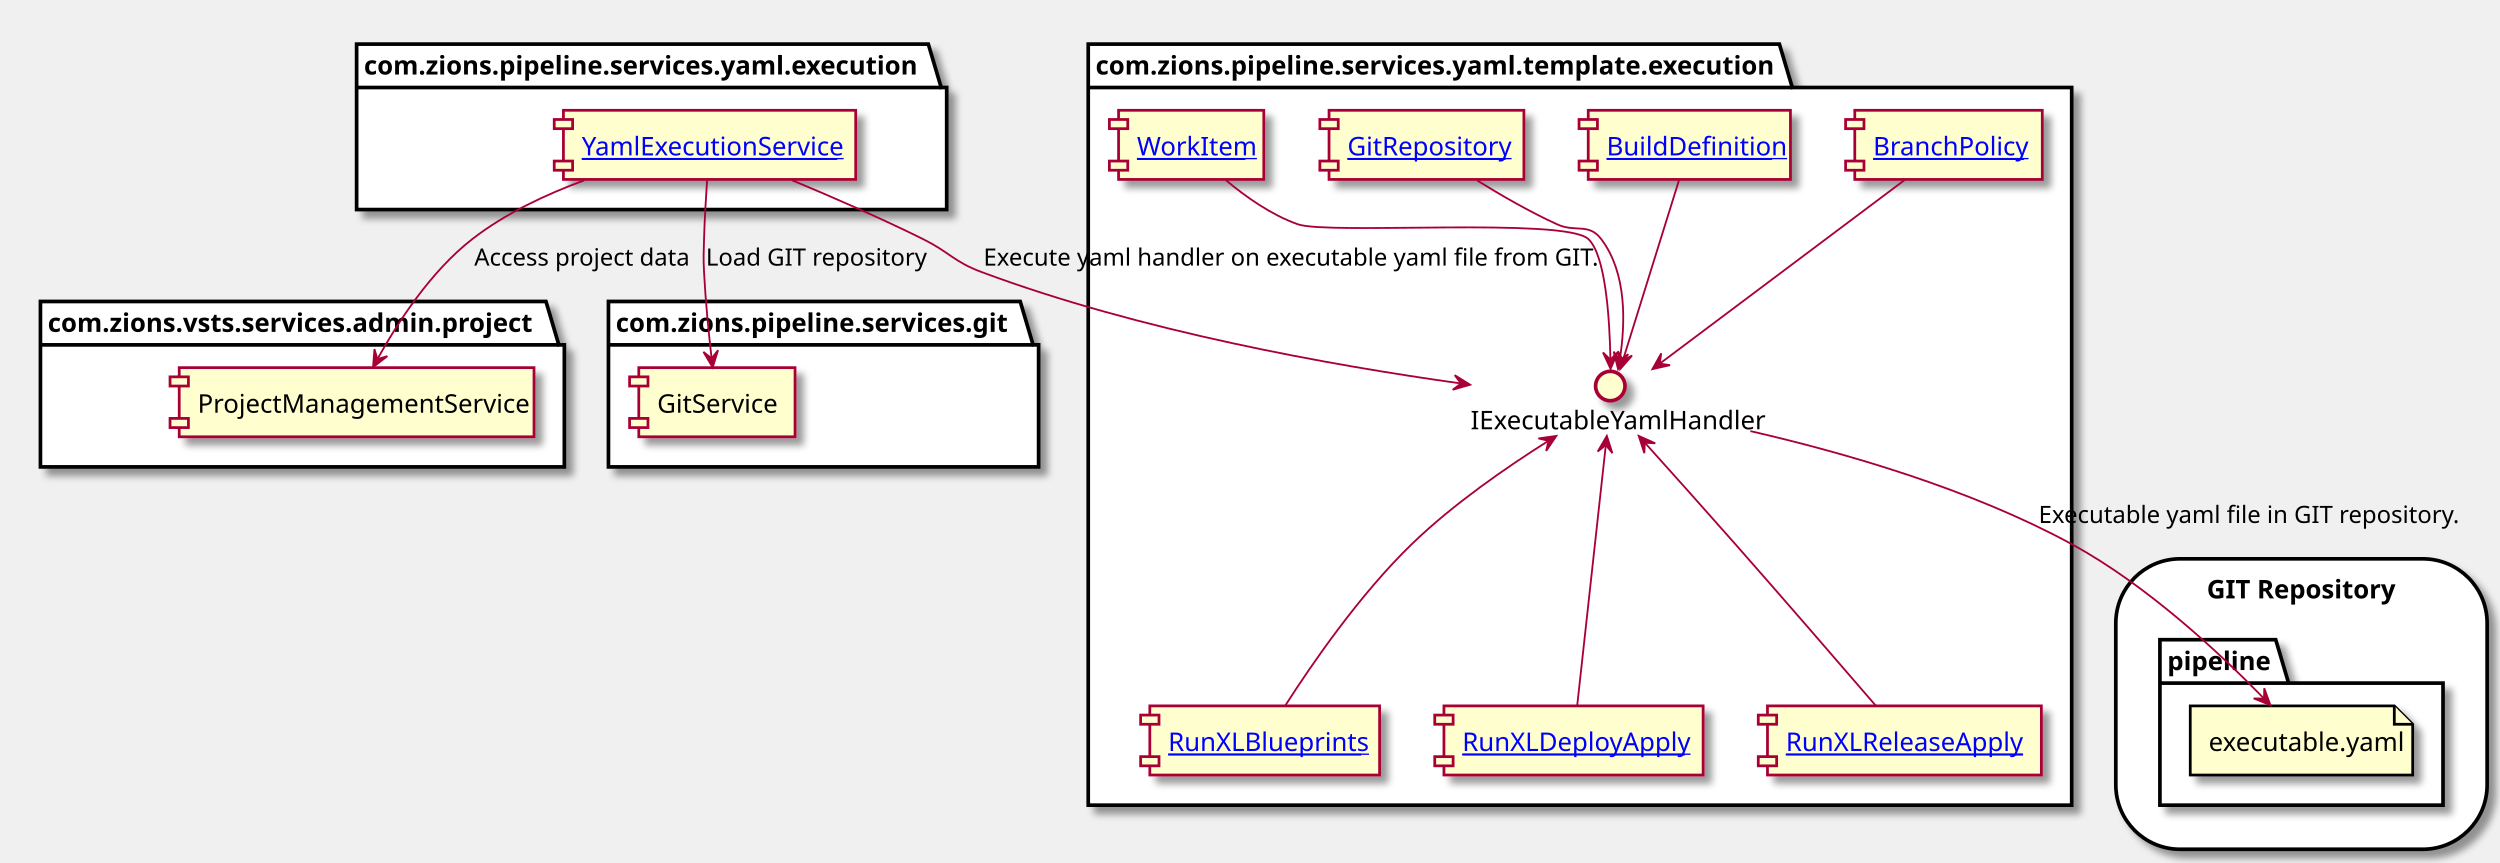
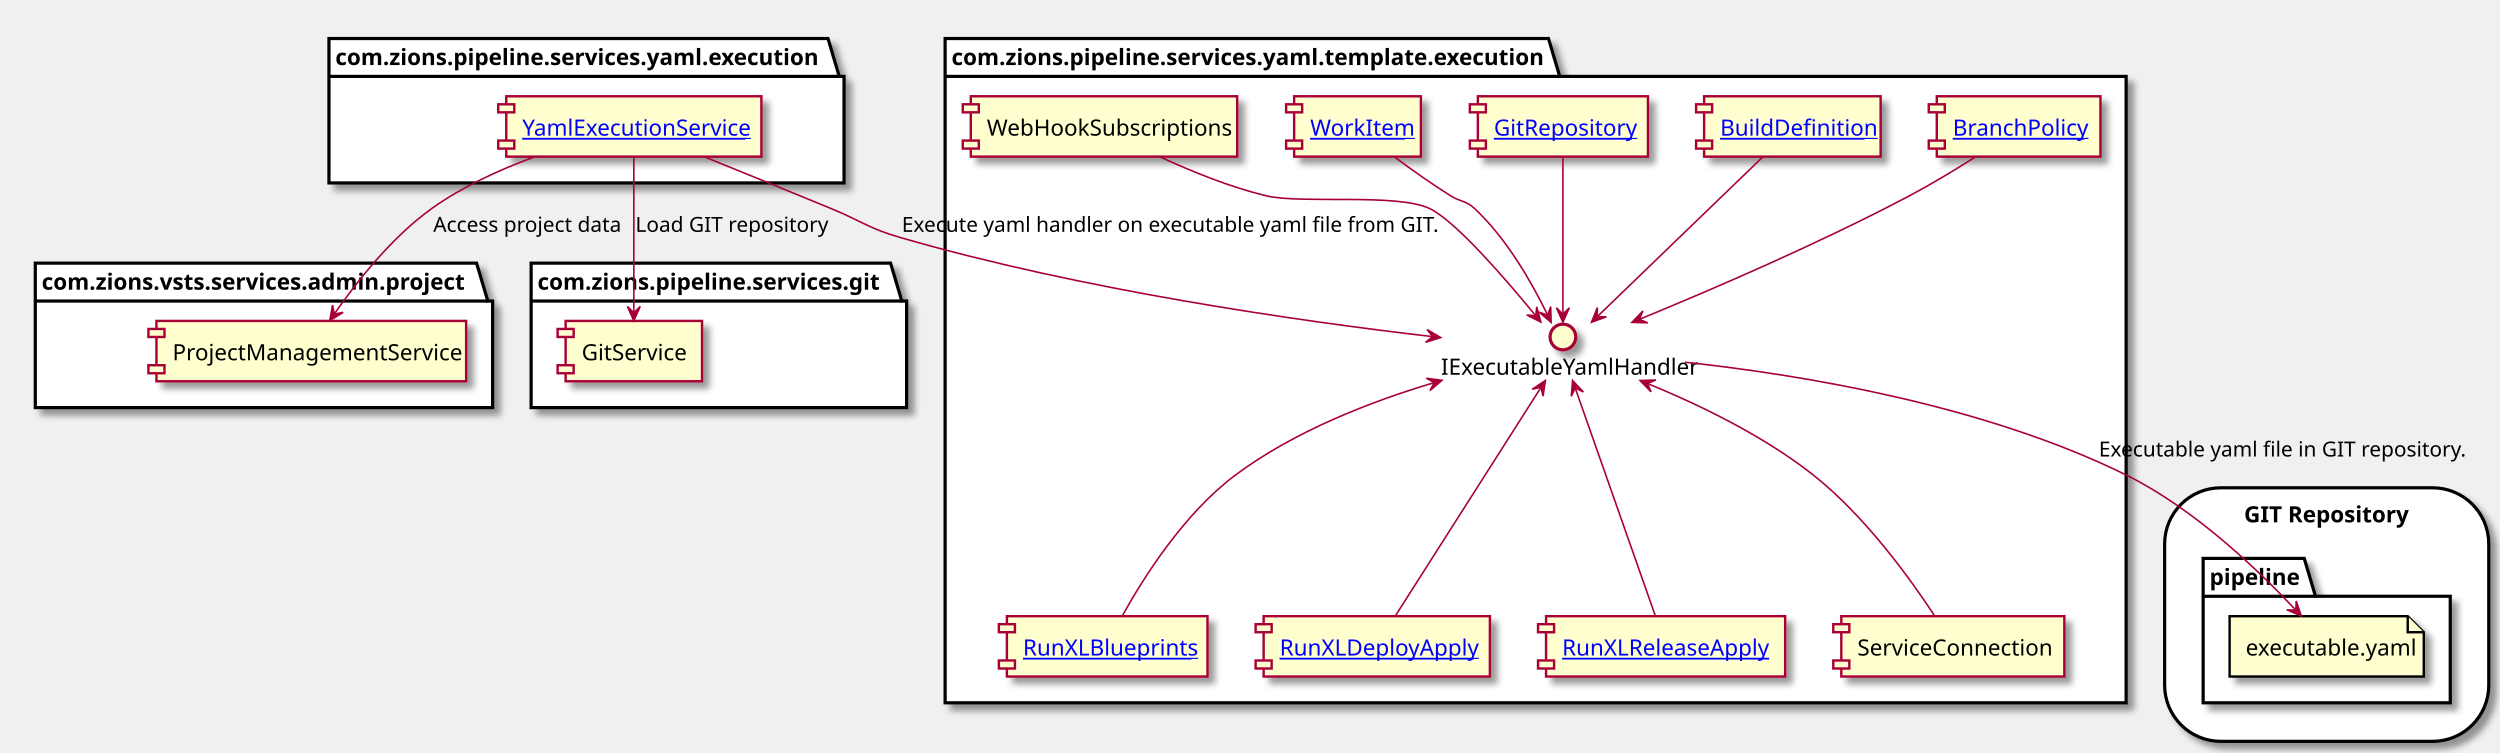
- <svg xmlns="http://www.w3.org/2000/svg" xmlns:xlink="http://www.w3.org/1999/xlink" contentScriptType="application/ecmascript" contentStyleType="text/css" height="469px" preserveAspectRatio="none" style="width:1360px;height:469px;" version="1.1" viewBox="0 0 1360 469" width="1360px" zoomAndPan="magnify">
+ <svg xmlns="http://www.w3.org/2000/svg" xmlns:xlink="http://www.w3.org/1999/xlink" contentScriptType="application/ecmascript" contentStyleType="text/css" height="469px" preserveAspectRatio="none" style="width:1558px;height:469px;" version="1.1" viewBox="0 0 1558 469" width="1558px" zoomAndPan="magnify">
  <defs>
-     <filter height="300%" id="fuff9iy" width="300%" x="-1" y="-1">
+     <filter height="300%" id="fxypysu" width="300%" x="-1" y="-1">
      <feGaussianBlur result="blurOut" stdDeviation="2.0" />
      <feColorMatrix in="blurOut" result="blurOut2" type="matrix" values="0 0 0 0 0 0 0 0 0 0 0 0 0 0 0 0 0 0 .4 0" />
      <feOffset dx="4.0" dy="4.0" in="blurOut2" result="blurOut3" />
      <feBlend in="SourceGraphic" in2="blurOut3" mode="normal" />
    </filter>
  </defs>
  <g>
-     <polygon fill="#FFFFFF" filter="url(#fuff9iy)" points="194,24,505,24,512,47.609,515,47.609,515,114,194,114,194,24" style="stroke: #000000; stroke-width: 2.0;" />
-     <line style="stroke: #000000; stroke-width: 2.0;" x1="194" x2="512" y1="47.609" y2="47.609" />
-     <text fill="#000000" font-family="sans-serif" font-size="14" font-weight="bold" lengthAdjust="spacingAndGlyphs" textLength="305" x="198" y="40.533">com.zions.pipeline.services.yaml.execution</text>
-     <polygon fill="#FFFFFF" filter="url(#fuff9iy)" points="22,164,297,164,304,187.609,307,187.609,307,254,22,254,22,164" style="stroke: #000000; stroke-width: 2.0;" />
+     <polygon fill="#FFFFFF" filter="url(#fxypysu)" points="205,24,516,24,523,47.609,526,47.609,526,114,205,114,205,24" style="stroke: #000000; stroke-width: 2.0;" />
+     <line style="stroke: #000000; stroke-width: 2.0;" x1="205" x2="523" y1="47.609" y2="47.609" />
+     <text fill="#000000" font-family="sans-serif" font-size="14" font-weight="bold" lengthAdjust="spacingAndGlyphs" textLength="305" x="209" y="40.533">com.zions.pipeline.services.yaml.execution</text>
+     <polygon fill="#FFFFFF" filter="url(#fxypysu)" points="22,164,297,164,304,187.609,307,187.609,307,254,22,254,22,164" style="stroke: #000000; stroke-width: 2.0;" />
    <line style="stroke: #000000; stroke-width: 2.0;" x1="22" x2="304" y1="187.609" y2="187.609" />
    <text fill="#000000" font-family="sans-serif" font-size="14" font-weight="bold" lengthAdjust="spacingAndGlyphs" textLength="269" x="26" y="180.533">com.zions.vsts.services.admin.project</text>
-     <polygon fill="#FFFFFF" filter="url(#fuff9iy)" points="331,164,555,164,562,187.609,565,187.609,565,254,331,254,331,164" style="stroke: #000000; stroke-width: 2.0;" />
+     <polygon fill="#FFFFFF" filter="url(#fxypysu)" points="331,164,555,164,562,187.609,565,187.609,565,254,331,254,331,164" style="stroke: #000000; stroke-width: 2.0;" />
    <line style="stroke: #000000; stroke-width: 2.0;" x1="331" x2="562" y1="187.609" y2="187.609" />
    <text fill="#000000" font-family="sans-serif" font-size="14" font-weight="bold" lengthAdjust="spacingAndGlyphs" textLength="218" x="335" y="180.533">com.zions.pipeline.services.git</text>
-     <polygon fill="#FFFFFF" filter="url(#fuff9iy)" points="592,24,968,24,975,47.609,1127,47.609,1127,438,592,438,592,24" style="stroke: #000000; stroke-width: 2.0;" />
-     <line style="stroke: #000000; stroke-width: 2.0;" x1="592" x2="975" y1="47.609" y2="47.609" />
-     <text fill="#000000" font-family="sans-serif" font-size="14" font-weight="bold" lengthAdjust="spacingAndGlyphs" textLength="370" x="596" y="40.533">com.zions.pipeline.services.yaml.template.execution</text>
-     <rect fill="#FFFFFF" filter="url(#fuff9iy)" height="158" rx="35" ry="35" style="stroke: #000000; stroke-width: 2.0;" width="202" x="1151" y="304" />
-     <text fill="#000000" font-family="sans-serif" font-size="14" font-weight="bold" lengthAdjust="spacingAndGlyphs" textLength="103" x="1200.5" y="325.533">GIT Repository</text>
-     <polygon fill="#FFFFFF" filter="url(#fuff9iy)" points="1175,348,1238,348,1245,371.609,1329,371.609,1329,438,1175,438,1175,348" style="stroke: #000000; stroke-width: 2.0;" />
-     <line style="stroke: #000000; stroke-width: 2.0;" x1="1175" x2="1245" y1="371.609" y2="371.609" />
-     <text fill="#000000" font-family="sans-serif" font-size="14" font-weight="bold" lengthAdjust="spacingAndGlyphs" textLength="57" x="1179" y="364.533">pipeline</text>
-     <rect fill="#FEFECE" filter="url(#fuff9iy)" height="37.609" style="stroke: #A80036; stroke-width: 1.5;" width="159" x="306.5" y="60" />
-     <rect fill="#FEFECE" height="5" style="stroke: #A80036; stroke-width: 1.5;" width="10" x="301.5" y="65" />
-     <rect fill="#FEFECE" height="5" style="stroke: #A80036; stroke-width: 1.5;" width="10" x="301.5" y="87.609" />
+     <polygon fill="#FFFFFF" filter="url(#fxypysu)" points="589,24,965,24,972,47.609,1325,47.609,1325,438,589,438,589,24" style="stroke: #000000; stroke-width: 2.0;" />
+     <line style="stroke: #000000; stroke-width: 2.0;" x1="589" x2="972" y1="47.609" y2="47.609" />
+     <text fill="#000000" font-family="sans-serif" font-size="14" font-weight="bold" lengthAdjust="spacingAndGlyphs" textLength="370" x="593" y="40.533">com.zions.pipeline.services.yaml.template.execution</text>
+     <rect fill="#FFFFFF" filter="url(#fxypysu)" height="158" rx="35" ry="35" style="stroke: #000000; stroke-width: 2.0;" width="202" x="1349" y="304" />
+     <text fill="#000000" font-family="sans-serif" font-size="14" font-weight="bold" lengthAdjust="spacingAndGlyphs" textLength="103" x="1398.5" y="325.533">GIT Repository</text>
+     <polygon fill="#FFFFFF" filter="url(#fxypysu)" points="1373,348,1436,348,1443,371.609,1527,371.609,1527,438,1373,438,1373,348" style="stroke: #000000; stroke-width: 2.0;" />
+     <line style="stroke: #000000; stroke-width: 2.0;" x1="1373" x2="1443" y1="371.609" y2="371.609" />
+     <text fill="#000000" font-family="sans-serif" font-size="14" font-weight="bold" lengthAdjust="spacingAndGlyphs" textLength="57" x="1377" y="364.533">pipeline</text>
+     <rect fill="#FEFECE" filter="url(#fxypysu)" height="37.609" style="stroke: #A80036; stroke-width: 1.5;" width="159" x="315.5" y="60" />
+     <rect fill="#FEFECE" height="5" style="stroke: #A80036; stroke-width: 1.5;" width="10" x="310.5" y="65" />
+     <rect fill="#FEFECE" height="5" style="stroke: #A80036; stroke-width: 1.5;" width="10" x="310.5" y="87.609" />
    <a target="_top" xlink:actuate="onRequest" xlink:href="https://dev.azure.com/zionseto/DTS/_git/zions-service-framework?path=%2Fzions-pipeline-services%2Fsrc%2Fmain%2Fgroovy%2Fcom%2Fzions%2Fpipeline%2Fservices%2Fyaml%2Fexecution%2FYamlExecutionService.groovy" xlink:show="new" xlink:title="https://dev.azure.com/zionseto/DTS/_git/zions-service-framework?path=%2Fzions-pipeline-services%2Fsrc%2Fmain%2Fgroovy%2Fcom%2Fzions%2Fpipeline%2Fservices%2Fyaml%2Fexecution%2FYamlExecutionService.groovy" xlink:type="simple">
-       <text fill="#0000FF" font-family="sans-serif" font-size="14" lengthAdjust="spacingAndGlyphs" text-decoration="underline" textLength="139" x="316.5" y="84.533">YamlExecutionService</text>
-       <line style="stroke: #0000FF; stroke-width: 1.0;" x1="316.5" x2="455.5" y1="86.533" y2="86.533" />
+       <text fill="#0000FF" font-family="sans-serif" font-size="14" lengthAdjust="spacingAndGlyphs" text-decoration="underline" textLength="139" x="325.5" y="84.533">YamlExecutionService</text>
+       <line style="stroke: #0000FF; stroke-width: 1.0;" x1="325.5" x2="464.5" y1="86.533" y2="86.533" />
    </a>
-     <rect fill="#FEFECE" filter="url(#fuff9iy)" height="37.609" style="stroke: #A80036; stroke-width: 1.5;" width="193" x="97.5" y="200" />
+     <rect fill="#FEFECE" filter="url(#fxypysu)" height="37.609" style="stroke: #A80036; stroke-width: 1.5;" width="193" x="97.5" y="200" />
    <rect fill="#FEFECE" height="5" style="stroke: #A80036; stroke-width: 1.5;" width="10" x="92.5" y="205" />
    <rect fill="#FEFECE" height="5" style="stroke: #A80036; stroke-width: 1.5;" width="10" x="92.5" y="227.609" />
    <text fill="#000000" font-family="sans-serif" font-size="14" lengthAdjust="spacingAndGlyphs" textLength="173" x="107.5" y="224.533">ProjectManagementService</text>
-     <rect fill="#FEFECE" filter="url(#fuff9iy)" height="37.609" style="stroke: #A80036; stroke-width: 1.5;" width="85" x="347.5" y="200" />
-     <rect fill="#FEFECE" height="5" style="stroke: #A80036; stroke-width: 1.5;" width="10" x="342.5" y="205" />
-     <rect fill="#FEFECE" height="5" style="stroke: #A80036; stroke-width: 1.5;" width="10" x="342.5" y="227.609" />
-     <text fill="#000000" font-family="sans-serif" font-size="14" lengthAdjust="spacingAndGlyphs" textLength="65" x="357.5" y="224.533">GitService</text>
-     <ellipse cx="876" cy="210" fill="#FEFECE" filter="url(#fuff9iy)" rx="8" ry="8" style="stroke: #A80036; stroke-width: 2.0;" />
-     <text fill="#000000" font-family="sans-serif" font-size="14" lengthAdjust="spacingAndGlyphs" textLength="152" x="800" y="233.533">IExecutableYamlHandler</text>
-     <rect fill="#FEFECE" filter="url(#fuff9iy)" height="37.609" style="stroke: #A80036; stroke-width: 1.5;" width="102" x="1009" y="60" />
-     <rect fill="#FEFECE" height="5" style="stroke: #A80036; stroke-width: 1.5;" width="10" x="1004" y="65" />
-     <rect fill="#FEFECE" height="5" style="stroke: #A80036; stroke-width: 1.5;" width="10" x="1004" y="87.609" />
+     <rect fill="#FEFECE" filter="url(#fxypysu)" height="37.609" style="stroke: #A80036; stroke-width: 1.5;" width="85" x="352.5" y="200" />
+     <rect fill="#FEFECE" height="5" style="stroke: #A80036; stroke-width: 1.5;" width="10" x="347.5" y="205" />
+     <rect fill="#FEFECE" height="5" style="stroke: #A80036; stroke-width: 1.5;" width="10" x="347.5" y="227.609" />
+     <text fill="#000000" font-family="sans-serif" font-size="14" lengthAdjust="spacingAndGlyphs" textLength="65" x="362.5" y="224.533">GitService</text>
+     <ellipse cx="974" cy="210" fill="#FEFECE" filter="url(#fxypysu)" rx="8" ry="8" style="stroke: #A80036; stroke-width: 2.0;" />
+     <text fill="#000000" font-family="sans-serif" font-size="14" lengthAdjust="spacingAndGlyphs" textLength="152" x="898" y="233.533">IExecutableYamlHandler</text>
+     <rect fill="#FEFECE" filter="url(#fxypysu)" height="37.609" style="stroke: #A80036; stroke-width: 1.5;" width="102" x="1207" y="60" />
+     <rect fill="#FEFECE" height="5" style="stroke: #A80036; stroke-width: 1.5;" width="10" x="1202" y="65" />
+     <rect fill="#FEFECE" height="5" style="stroke: #A80036; stroke-width: 1.5;" width="10" x="1202" y="87.609" />
    <a target="_top" xlink:actuate="onRequest" xlink:href="https://dev.azure.com/zionseto/DTS/_git/zions-service-framework?path=%2Fzions-pipeline-services%2Fsrc%2Fmain%2Fgroovy%2Fcom%2Fzions%2Fpipeline%2Fservices%2Fyaml%2Ftemplate%2Fexecution%2FBranchPolicy.groovy" xlink:show="new" xlink:title="https://dev.azure.com/zionseto/DTS/_git/zions-service-framework?path=%2Fzions-pipeline-services%2Fsrc%2Fmain%2Fgroovy%2Fcom%2Fzions%2Fpipeline%2Fservices%2Fyaml%2Ftemplate%2Fexecution%2FBranchPolicy.groovy" xlink:type="simple">
-       <text fill="#0000FF" font-family="sans-serif" font-size="14" lengthAdjust="spacingAndGlyphs" text-decoration="underline" textLength="82" x="1019" y="84.533">BranchPolicy</text>
-       <line style="stroke: #0000FF; stroke-width: 1.0;" x1="1019" x2="1101" y1="86.533" y2="86.533" />
+       <text fill="#0000FF" font-family="sans-serif" font-size="14" lengthAdjust="spacingAndGlyphs" text-decoration="underline" textLength="82" x="1217" y="84.533">BranchPolicy</text>
+       <line style="stroke: #0000FF; stroke-width: 1.0;" x1="1217" x2="1299" y1="86.533" y2="86.533" />
    </a>
-     <rect fill="#FEFECE" filter="url(#fuff9iy)" height="37.609" style="stroke: #A80036; stroke-width: 1.5;" width="110" x="864" y="60" />
-     <rect fill="#FEFECE" height="5" style="stroke: #A80036; stroke-width: 1.5;" width="10" x="859" y="65" />
-     <rect fill="#FEFECE" height="5" style="stroke: #A80036; stroke-width: 1.5;" width="10" x="859" y="87.609" />
+     <rect fill="#FEFECE" filter="url(#fxypysu)" height="37.609" style="stroke: #A80036; stroke-width: 1.5;" width="110" x="1062" y="60" />
+     <rect fill="#FEFECE" height="5" style="stroke: #A80036; stroke-width: 1.5;" width="10" x="1057" y="65" />
+     <rect fill="#FEFECE" height="5" style="stroke: #A80036; stroke-width: 1.5;" width="10" x="1057" y="87.609" />
    <a target="_top" xlink:actuate="onRequest" xlink:href="https://dev.azure.com/zionseto/DTS/_git/zions-service-framework?path=%2Fzions-pipeline-services%2Fsrc%2Fmain%2Fgroovy%2Fcom%2Fzions%2Fpipeline%2Fservices%2Fyaml%2Ftemplate%2Fexecution%2FBuildDefinition.groovy" xlink:show="new" xlink:title="https://dev.azure.com/zionseto/DTS/_git/zions-service-framework?path=%2Fzions-pipeline-services%2Fsrc%2Fmain%2Fgroovy%2Fcom%2Fzions%2Fpipeline%2Fservices%2Fyaml%2Ftemplate%2Fexecution%2FBuildDefinition.groovy" xlink:type="simple">
-       <text fill="#0000FF" font-family="sans-serif" font-size="14" lengthAdjust="spacingAndGlyphs" text-decoration="underline" textLength="90" x="874" y="84.533">BuildDefinition</text>
-       <line style="stroke: #0000FF; stroke-width: 1.0;" x1="874" x2="964" y1="86.533" y2="86.533" />
+       <text fill="#0000FF" font-family="sans-serif" font-size="14" lengthAdjust="spacingAndGlyphs" text-decoration="underline" textLength="90" x="1072" y="84.533">BuildDefinition</text>
+       <line style="stroke: #0000FF; stroke-width: 1.0;" x1="1072" x2="1162" y1="86.533" y2="86.533" />
    </a>
-     <rect fill="#FEFECE" filter="url(#fuff9iy)" height="37.609" style="stroke: #A80036; stroke-width: 1.5;" width="106" x="723" y="60" />
-     <rect fill="#FEFECE" height="5" style="stroke: #A80036; stroke-width: 1.5;" width="10" x="718" y="65" />
-     <rect fill="#FEFECE" height="5" style="stroke: #A80036; stroke-width: 1.5;" width="10" x="718" y="87.609" />
+     <rect fill="#FEFECE" filter="url(#fxypysu)" height="37.609" style="stroke: #A80036; stroke-width: 1.5;" width="106" x="921" y="60" />
+     <rect fill="#FEFECE" height="5" style="stroke: #A80036; stroke-width: 1.5;" width="10" x="916" y="65" />
+     <rect fill="#FEFECE" height="5" style="stroke: #A80036; stroke-width: 1.5;" width="10" x="916" y="87.609" />
    <a target="_top" xlink:actuate="onRequest" xlink:href="https://dev.azure.com/zionseto/DTS/_git/zions-service-framework?path=%2Fzions-pipeline-services%2Fsrc%2Fmain%2Fgroovy%2Fcom%2Fzions%2Fpipeline%2Fservices%2Fyaml%2Ftemplate%2Fexecution%2FGitRepository.groovy" xlink:show="new" xlink:title="https://dev.azure.com/zionseto/DTS/_git/zions-service-framework?path=%2Fzions-pipeline-services%2Fsrc%2Fmain%2Fgroovy%2Fcom%2Fzions%2Fpipeline%2Fservices%2Fyaml%2Ftemplate%2Fexecution%2FGitRepository.groovy" xlink:type="simple">
-       <text fill="#0000FF" font-family="sans-serif" font-size="14" lengthAdjust="spacingAndGlyphs" text-decoration="underline" textLength="86" x="733" y="84.533">GitRepository</text>
-       <line style="stroke: #0000FF; stroke-width: 1.0;" x1="733" x2="819" y1="86.533" y2="86.533" />
+       <text fill="#0000FF" font-family="sans-serif" font-size="14" lengthAdjust="spacingAndGlyphs" text-decoration="underline" textLength="86" x="931" y="84.533">GitRepository</text>
+       <line style="stroke: #0000FF; stroke-width: 1.0;" x1="931" x2="1017" y1="86.533" y2="86.533" />
    </a>
-     <rect fill="#FEFECE" filter="url(#fuff9iy)" height="37.609" style="stroke: #A80036; stroke-width: 1.5;" width="125" x="625.5" y="384" />
-     <rect fill="#FEFECE" height="5" style="stroke: #A80036; stroke-width: 1.5;" width="10" x="620.5" y="389" />
-     <rect fill="#FEFECE" height="5" style="stroke: #A80036; stroke-width: 1.5;" width="10" x="620.5" y="411.609" />
+     <rect fill="#FEFECE" filter="url(#fxypysu)" height="37.609" style="stroke: #A80036; stroke-width: 1.5;" width="125" x="627.5" y="384" />
+     <rect fill="#FEFECE" height="5" style="stroke: #A80036; stroke-width: 1.5;" width="10" x="622.5" y="389" />
+     <rect fill="#FEFECE" height="5" style="stroke: #A80036; stroke-width: 1.5;" width="10" x="622.5" y="411.609" />
    <a target="_top" xlink:actuate="onRequest" xlink:href="https://dev.azure.com/zionseto/DTS/_git/zions-service-framework?path=%2Fzions-pipeline-services%2Fsrc%2Fmain%2Fgroovy%2Fcom%2Fzions%2Fpipeline%2Fservices%2Fyaml%2Ftemplate%2Fexecution%2FRunXLBlueprints.groovy" xlink:show="new" xlink:title="https://dev.azure.com/zionseto/DTS/_git/zions-service-framework?path=%2Fzions-pipeline-services%2Fsrc%2Fmain%2Fgroovy%2Fcom%2Fzions%2Fpipeline%2Fservices%2Fyaml%2Ftemplate%2Fexecution%2FRunXLBlueprints.groovy" xlink:type="simple">
-       <text fill="#0000FF" font-family="sans-serif" font-size="14" lengthAdjust="spacingAndGlyphs" text-decoration="underline" textLength="105" x="635.5" y="408.533">RunXLBlueprints</text>
-       <line style="stroke: #0000FF; stroke-width: 1.0;" x1="635.5" x2="740.5" y1="410.533" y2="410.533" />
+       <text fill="#0000FF" font-family="sans-serif" font-size="14" lengthAdjust="spacingAndGlyphs" text-decoration="underline" textLength="105" x="637.5" y="408.533">RunXLBlueprints</text>
+       <line style="stroke: #0000FF; stroke-width: 1.0;" x1="637.5" x2="742.5" y1="410.533" y2="410.533" />
    </a>
-     <rect fill="#FEFECE" filter="url(#fuff9iy)" height="37.609" style="stroke: #A80036; stroke-width: 1.5;" width="141" x="785.5" y="384" />
-     <rect fill="#FEFECE" height="5" style="stroke: #A80036; stroke-width: 1.5;" width="10" x="780.5" y="389" />
-     <rect fill="#FEFECE" height="5" style="stroke: #A80036; stroke-width: 1.5;" width="10" x="780.5" y="411.609" />
+     <rect fill="#FEFECE" filter="url(#fxypysu)" height="37.609" style="stroke: #A80036; stroke-width: 1.5;" width="141" x="787.5" y="384" />
+     <rect fill="#FEFECE" height="5" style="stroke: #A80036; stroke-width: 1.5;" width="10" x="782.5" y="389" />
+     <rect fill="#FEFECE" height="5" style="stroke: #A80036; stroke-width: 1.5;" width="10" x="782.5" y="411.609" />
    <a target="_top" xlink:actuate="onRequest" xlink:href="https://dev.azure.com/zionseto/DTS/_git/zions-service-framework?path=%2Fzions-pipeline-services%2Fsrc%2Fmain%2Fgroovy%2Fcom%2Fzions%2Fpipeline%2Fservices%2Fyaml%2Ftemplate%2Fexecution%2FRunXLDeployApply.groovy" xlink:show="new" xlink:title="https://dev.azure.com/zionseto/DTS/_git/zions-service-framework?path=%2Fzions-pipeline-services%2Fsrc%2Fmain%2Fgroovy%2Fcom%2Fzions%2Fpipeline%2Fservices%2Fyaml%2Ftemplate%2Fexecution%2FRunXLDeployApply.groovy" xlink:type="simple">
-       <text fill="#0000FF" font-family="sans-serif" font-size="14" lengthAdjust="spacingAndGlyphs" text-decoration="underline" textLength="121" x="795.5" y="408.533">RunXLDeployApply</text>
-       <line style="stroke: #0000FF; stroke-width: 1.0;" x1="795.5" x2="916.5" y1="410.533" y2="410.533" />
+       <text fill="#0000FF" font-family="sans-serif" font-size="14" lengthAdjust="spacingAndGlyphs" text-decoration="underline" textLength="121" x="797.5" y="408.533">RunXLDeployApply</text>
+       <line style="stroke: #0000FF; stroke-width: 1.0;" x1="797.5" x2="918.5" y1="410.533" y2="410.533" />
    </a>
-     <rect fill="#FEFECE" filter="url(#fuff9iy)" height="37.609" style="stroke: #A80036; stroke-width: 1.5;" width="149" x="961.5" y="384" />
-     <rect fill="#FEFECE" height="5" style="stroke: #A80036; stroke-width: 1.5;" width="10" x="956.5" y="389" />
-     <rect fill="#FEFECE" height="5" style="stroke: #A80036; stroke-width: 1.5;" width="10" x="956.5" y="411.609" />
+     <rect fill="#FEFECE" filter="url(#fxypysu)" height="37.609" style="stroke: #A80036; stroke-width: 1.5;" width="149" x="963.5" y="384" />
+     <rect fill="#FEFECE" height="5" style="stroke: #A80036; stroke-width: 1.5;" width="10" x="958.5" y="389" />
+     <rect fill="#FEFECE" height="5" style="stroke: #A80036; stroke-width: 1.5;" width="10" x="958.5" y="411.609" />
    <a target="_top" xlink:actuate="onRequest" xlink:href="https://dev.azure.com/zionseto/DTS/_git/zions-service-framework?path=%2Fzions-pipeline-services%2Fsrc%2Fmain%2Fgroovy%2Fcom%2Fzions%2Fpipeline%2Fservices%2Fyaml%2Ftemplate%2Fexecution%2FRunXLReleaseApply.groovy" xlink:show="new" xlink:title="https://dev.azure.com/zionseto/DTS/_git/zions-service-framework?path=%2Fzions-pipeline-services%2Fsrc%2Fmain%2Fgroovy%2Fcom%2Fzions%2Fpipeline%2Fservices%2Fyaml%2Ftemplate%2Fexecution%2FRunXLReleaseApply.groovy" xlink:type="simple">
-       <text fill="#0000FF" font-family="sans-serif" font-size="14" lengthAdjust="spacingAndGlyphs" text-decoration="underline" textLength="129" x="971.5" y="408.533">RunXLReleaseApply</text>
-       <line style="stroke: #0000FF; stroke-width: 1.0;" x1="971.5" x2="1100.5" y1="410.533" y2="410.533" />
+       <text fill="#0000FF" font-family="sans-serif" font-size="14" lengthAdjust="spacingAndGlyphs" text-decoration="underline" textLength="129" x="973.5" y="408.533">RunXLReleaseApply</text>
+       <line style="stroke: #0000FF; stroke-width: 1.0;" x1="973.5" x2="1102.5" y1="410.533" y2="410.533" />
    </a>
-     <rect fill="#FEFECE" filter="url(#fuff9iy)" height="37.609" style="stroke: #A80036; stroke-width: 1.5;" width="79" x="608.5" y="60" />
-     <rect fill="#FEFECE" height="5" style="stroke: #A80036; stroke-width: 1.5;" width="10" x="603.5" y="65" />
-     <rect fill="#FEFECE" height="5" style="stroke: #A80036; stroke-width: 1.5;" width="10" x="603.5" y="87.609" />
+     <rect fill="#FEFECE" filter="url(#fxypysu)" height="37.609" style="stroke: #A80036; stroke-width: 1.5;" width="79" x="806.5" y="60" />
+     <rect fill="#FEFECE" height="5" style="stroke: #A80036; stroke-width: 1.5;" width="10" x="801.5" y="65" />
+     <rect fill="#FEFECE" height="5" style="stroke: #A80036; stroke-width: 1.5;" width="10" x="801.5" y="87.609" />
    <a target="_top" xlink:actuate="onRequest" xlink:href="https://dev.azure.com/zionseto/DTS/_git/zions-service-framework?path=%2Fzions-pipeline-services%2Fsrc%2Fmain%2Fgroovy%2Fcom%2Fzions%2Fpipeline%2Fservices%2Fyaml%2Ftemplate%2Fexecution%2FWorkItem.groovy" xlink:show="new" xlink:title="https://dev.azure.com/zionseto/DTS/_git/zions-service-framework?path=%2Fzions-pipeline-services%2Fsrc%2Fmain%2Fgroovy%2Fcom%2Fzions%2Fpipeline%2Fservices%2Fyaml%2Ftemplate%2Fexecution%2FWorkItem.groovy" xlink:type="simple">
-       <text fill="#0000FF" font-family="sans-serif" font-size="14" lengthAdjust="spacingAndGlyphs" text-decoration="underline" textLength="59" x="618.5" y="84.533">WorkItem</text>
-       <line style="stroke: #0000FF; stroke-width: 1.0;" x1="618.5" x2="677.5" y1="86.533" y2="86.533" />
+       <text fill="#0000FF" font-family="sans-serif" font-size="14" lengthAdjust="spacingAndGlyphs" text-decoration="underline" textLength="59" x="816.5" y="84.533">WorkItem</text>
+       <line style="stroke: #0000FF; stroke-width: 1.0;" x1="816.5" x2="875.5" y1="86.533" y2="86.533" />
    </a>
-     <polygon fill="#FEFECE" filter="url(#fuff9iy)" points="1191.5,384,1191.5,421.609,1312.5,421.609,1312.5,394,1302.5,384,1191.5,384" style="stroke: #000000; stroke-width: 1.5;" />
-     <path d="M1302.5,384 L1302.5,394 L1312.5,394 " fill="#FEFECE" style="stroke: #000000; stroke-width: 1.5;" />
-     <text fill="#000000" font-family="sans-serif" font-size="14" lengthAdjust="spacingAndGlyphs" textLength="101" x="1201.5" y="408.533">executable.yaml</text>
-     <path d="M1035.95,98.041 C1001.685,123.736 939.021,170.734 903.142,197.644 " fill="none" style="stroke: #A80036; stroke-width: 1.0;" />
-     <polygon fill="#A80036" points="898.903,200.823,908.503,198.623,902.903,197.823,903.703,192.223,898.903,200.823" style="stroke: #A80036; stroke-width: 1.0;" />
-     <path d="M913.379,98.041 C905.535,123.214 891.32,168.833 882.862,195.978 " fill="none" style="stroke: #A80036; stroke-width: 1.0;" />
-     <polygon fill="#A80036" points="881.352,200.823,887.848,193.42,882.839,196.049,880.21,191.041,881.352,200.823" style="stroke: #A80036; stroke-width: 1.0;" />
-     <path d="M803.59,98.177 C816.442,106.154 832.146,115.224 847,122 C857.23,126.666 864.17,121.069 871,130 C885.19,148.555 884.236,176.27 881.152,195.625 " fill="none" style="stroke: #A80036; stroke-width: 1.0;" />
-     <polygon fill="#A80036" points="880.236,200.847,885.732,192.674,881.1,195.922,877.852,191.291,880.236,200.847" style="stroke: #A80036; stroke-width: 1.0;" />
-     <path d="M842.26,239.881 C819.867,253.969 790.557,274.182 768,296 C739.662,323.41 713.487,361.497 699.23,383.768 " fill="none" style="stroke: #A80036; stroke-width: 1.0;" />
-     <polygon fill="#A80036" points="846.642,237.147,836.889,238.517,842.4,239.794,841.124,245.305,846.642,237.147" style="stroke: #A80036; stroke-width: 1.0;" />
-     <path d="M873.556,242.237 C869.55,278.698 861.661,350.483 857.98,383.985 " fill="none" style="stroke: #A80036; stroke-width: 1.0;" />
-     <polygon fill="#A80036" points="874.118,237.122,869.16,245.632,873.572,242.092,877.112,246.505,874.118,237.122" style="stroke: #A80036; stroke-width: 1.0;" />
-     <path d="M894.832,240.877 C908.53,256.104 927.49,277.265 944,296 C971.066,326.713 1002.229,362.766 1020.46,383.923 " fill="none" style="stroke: #A80036; stroke-width: 1.0;" />
-     <polygon fill="#A80036" points="891.468,237.139,894.514,246.505,894.812,240.856,900.461,241.154,891.468,237.139" style="stroke: #A80036; stroke-width: 1.0;" />
-     <path d="M667.019,98.116 C677.624,107.025 691.577,116.92 706,122 C722.58,127.84 851.054,118.109 864,130 C873.343,138.582 875.633,172.491 876.077,195.621 " fill="none" style="stroke: #A80036; stroke-width: 1.0;" />
-     <polygon fill="#A80036" points="876.148,200.669,880.019,191.613,876.077,195.669,872.02,191.727,876.148,200.669" style="stroke: #A80036; stroke-width: 1.0;" />
-     <path d="M430.843,98.031 C452.575,107.097 478.907,118.568 502,130 C516.624,137.24 518.712,142.295 534,148 C620.088,180.123 724.16,198.749 794.721,208.598 " fill="none" style="stroke: #A80036; stroke-width: 1.0;" />
-     <polygon fill="#A80036" points="799.743,209.292,791.375,204.098,794.79,208.608,790.28,212.023,799.743,209.292" style="stroke: #A80036; stroke-width: 1.0;" />
-     <text fill="#000000" font-family="sans-serif" font-size="13" lengthAdjust="spacingAndGlyphs" textLength="320" x="535" y="144.495">Execute yaml handler on executable yaml file from GIT.</text>
-     <path d="M317.84,98.104 C296.974,105.747 274.842,116.164 257,130 C234.415,147.515 216.427,175.284 205.547,194.938 " fill="none" style="stroke: #A80036; stroke-width: 1.0;" />
-     <polygon fill="#A80036" points="202.935,199.749,210.744,193.748,205.321,195.355,203.714,189.931,202.935,199.749" style="stroke: #A80036; stroke-width: 1.0;" />
-     <text fill="#000000" font-family="sans-serif" font-size="13" lengthAdjust="spacingAndGlyphs" textLength="116" x="258" y="144.495">Access project data</text>
-     <path d="M384.656,98.04 C384.014,107.543 383.318,119.395 383,130 C382.76,137.996 382.601,140.01 383,148 C383.779,163.615 385.529,181.116 387.084,194.713 " fill="none" style="stroke: #A80036; stroke-width: 1.0;" />
-     <polygon fill="#A80036" points="387.691,199.908,390.62,190.505,387.111,194.942,382.674,191.433,387.691,199.908" style="stroke: #A80036; stroke-width: 1.0;" />
-     <text fill="#000000" font-family="sans-serif" font-size="13" lengthAdjust="spacingAndGlyphs" textLength="113" x="384" y="144.495">Load GIT repository</text>
-     <path d="M952.213,234.531 C1003.69,246.356 1072.02,266.059 1127,296 C1168.27,318.476 1208.32,356.072 1231.54,379.923 " fill="none" style="stroke: #A80036; stroke-width: 1.0;" />
-     <polygon fill="#A80036" points="1235.12,383.629,1231.748,374.375,1231.648,380.031,1225.992,379.93,1235.12,383.629" style="stroke: #A80036; stroke-width: 1.0;" />
-     <text fill="#000000" font-family="sans-serif" font-size="13" lengthAdjust="spacingAndGlyphs" textLength="220" x="1109" y="284.495">Executable yaml file in GIT repository.</text>
+     <rect fill="#FEFECE" filter="url(#fxypysu)" height="37.609" style="stroke: #A80036; stroke-width: 1.5;" width="139" x="1147.5" y="384" />
+     <rect fill="#FEFECE" height="5" style="stroke: #A80036; stroke-width: 1.5;" width="10" x="1142.5" y="389" />
+     <rect fill="#FEFECE" height="5" style="stroke: #A80036; stroke-width: 1.5;" width="10" x="1142.5" y="411.609" />
+     <text fill="#000000" font-family="sans-serif" font-size="14" lengthAdjust="spacingAndGlyphs" textLength="119" x="1157.5" y="408.533">ServiceConnection</text>
+     <rect fill="#FEFECE" filter="url(#fxypysu)" height="37.609" style="stroke: #A80036; stroke-width: 1.5;" width="166" x="605" y="60" />
+     <rect fill="#FEFECE" height="5" style="stroke: #A80036; stroke-width: 1.5;" width="10" x="600" y="65" />
+     <rect fill="#FEFECE" height="5" style="stroke: #A80036; stroke-width: 1.5;" width="10" x="600" y="87.609" />
+     <text fill="#000000" font-family="sans-serif" font-size="14" lengthAdjust="spacingAndGlyphs" textLength="146" x="615" y="84.533">WebHookSubscriptions</text>
+     <polygon fill="#FEFECE" filter="url(#fxypysu)" points="1389.5,384,1389.5,421.609,1510.5,421.609,1510.5,394,1500.5,384,1389.5,384" style="stroke: #000000; stroke-width: 1.5;" />
+     <path d="M1500.5,384 L1500.5,394 L1510.5,394 " fill="#FEFECE" style="stroke: #000000; stroke-width: 1.5;" />
+     <text fill="#000000" font-family="sans-serif" font-size="14" lengthAdjust="spacingAndGlyphs" textLength="101" x="1399.5" y="408.533">executable.yaml</text>
+     <path d="M1230.7,98.03 C1218.48,105.798 1203.74,114.744 1190,122 C1133.63,151.762 1066.14,180.752 1021.78,198.949 " fill="none" style="stroke: #A80036; stroke-width: 1.0;" />
+     <polygon fill="#A80036" points="1017.02,200.895,1026.864,201.203,1021.65,199.008,1023.845,193.794,1017.02,200.895" style="stroke: #A80036; stroke-width: 1.0;" />
+     <path d="M1098.31,98.041 C1071.79,123.632 1023.37,170.352 995.435,197.315 " fill="none" style="stroke: #A80036; stroke-width: 1.0;" />
+     <polygon fill="#A80036" points="991.799,200.823,1001.052,197.45,995.396,197.35,995.496,191.694,991.799,200.823" style="stroke: #A80036; stroke-width: 1.0;" />
+     <path d="M974,98.041 C974,123.11 974,168.454 974,195.639 " fill="none" style="stroke: #A80036; stroke-width: 1.0;" />
+     <polygon fill="#A80036" points="974,200.823,978,191.823,974,195.823,970,191.823,974,200.823" style="stroke: #A80036; stroke-width: 1.0;" />
+     <path d="M893.834,238.434 C853.932,250.323 806.547,268.764 770,296 C737.833,319.972 712.435,360.327 699.465,383.719 " fill="none" style="stroke: #A80036; stroke-width: 1.0;" />
+     <polygon fill="#A80036" points="898.662,237.017,888.9,235.715,893.865,238.426,891.154,243.391,898.662,237.017" style="stroke: #A80036; stroke-width: 1.0;" />
+     <path d="M960.394,241.347 C937.34,277.518 891.01,350.209 869.482,383.985 " fill="none" style="stroke: #A80036; stroke-width: 1.0;" />
+     <polygon fill="#A80036" points="963.087,237.122,954.876,242.561,960.399,241.338,961.622,246.861,963.087,237.122" style="stroke: #A80036; stroke-width: 1.0;" />
+     <path d="M981.819,242.237 C994.641,278.698 1019.88,350.483 1031.67,383.985 " fill="none" style="stroke: #A80036; stroke-width: 1.0;" />
+     <polygon fill="#A80036" points="980.021,237.122,979.235,246.94,981.681,241.839,986.782,244.284,980.021,237.122" style="stroke: #A80036; stroke-width: 1.0;" />
+     <path d="M1026.72,239.011 C1058.58,252.056 1098.9,271.442 1130,296 C1162.32,321.526 1190.69,360.96 1205.69,383.847 " fill="none" style="stroke: #A80036; stroke-width: 1.0;" />
+     <polygon fill="#A80036" points="1022.08,237.133,1028.928,244.212,1026.716,239.005,1031.923,236.794,1022.08,237.133" style="stroke: #A80036; stroke-width: 1.0;" />
+     <path d="M723.533,98.02 C742.481,106.786 766.475,116.579 789,122 C811.105,127.32 870.492,120.183 891,130 C906.937,137.629 937.782,173.247 957.052,196.765 " fill="none" style="stroke: #A80036; stroke-width: 1.0;" />
+     <polygon fill="#A80036" points="960.275,200.718,957.686,191.215,957.115,196.843,951.487,196.272,960.275,200.718" style="stroke: #A80036; stroke-width: 1.0;" />
+     <path d="M869.479,98.123 C879.837,105.822 892.296,114.689 904,122 C910.408,126.003 913.477,124.844 919,130 C939.274,148.928 955.055,176.916 964.414,196.222 " fill="none" style="stroke: #A80036; stroke-width: 1.0;" />
+     <polygon fill="#A80036" points="966.654,200.932,966.402,191.086,964.507,196.417,959.177,194.522,966.654,200.932" style="stroke: #A80036; stroke-width: 1.0;" />
+     <path d="M439.741,98.058 C463.089,107.514 492.11,119.319 518,130 C537.152,137.901 541.101,142.231 561,148 C673.827,180.709 808.703,200.01 892.881,209.801 " fill="none" style="stroke: #A80036; stroke-width: 1.0;" />
+     <polygon fill="#A80036" points="897.85,210.375,889.367,205.37,892.883,209.802,888.451,213.317,897.85,210.375" style="stroke: #A80036; stroke-width: 1.0;" />
+     <text fill="#000000" font-family="sans-serif" font-size="13" lengthAdjust="spacingAndGlyphs" textLength="320" x="562" y="144.495">Execute yaml handler on executable yaml file from GIT.</text>
+     <path d="M332.331,98.046 C311.079,105.886 287.944,116.436 269,130 C243.963,147.926 222.002,175.966 208.42,195.563 " fill="none" style="stroke: #A80036; stroke-width: 1.0;" />
+     <polygon fill="#A80036" points="205.484,199.856,213.865,194.684,208.306,195.728,207.261,190.169,205.484,199.856" style="stroke: #A80036; stroke-width: 1.0;" />
+     <text fill="#000000" font-family="sans-serif" font-size="13" lengthAdjust="spacingAndGlyphs" textLength="116" x="270" y="144.495">Access project data</text>
+     <path d="M395,98.041 C395,122.836 395,167.466 395,194.742 " fill="none" style="stroke: #A80036; stroke-width: 1.0;" />
+     <polygon fill="#A80036" points="395,199.954,399,190.954,395,194.954,391,190.954,395,199.954" style="stroke: #A80036; stroke-width: 1.0;" />
+     <text fill="#000000" font-family="sans-serif" font-size="13" lengthAdjust="spacingAndGlyphs" textLength="113" x="396" y="144.495">Load GIT repository</text>
+     <path d="M1050.09,225.725 C1123.66,233.682 1236.65,252.417 1325,296 C1367.63,317.03 1407.85,355.755 1430.66,380.123 " fill="none" style="stroke: #A80036; stroke-width: 1.0;" />
+     <polygon fill="#A80036" points="1434.17,383.906,1430.99,374.584,1430.773,380.237,1425.12,380.02,1434.17,383.906" style="stroke: #A80036; stroke-width: 1.0;" />
+     <text fill="#000000" font-family="sans-serif" font-size="13" lengthAdjust="spacingAndGlyphs" textLength="220" x="1308" y="284.495">Executable yaml file in GIT repository.</text>
  </g>
</svg>
